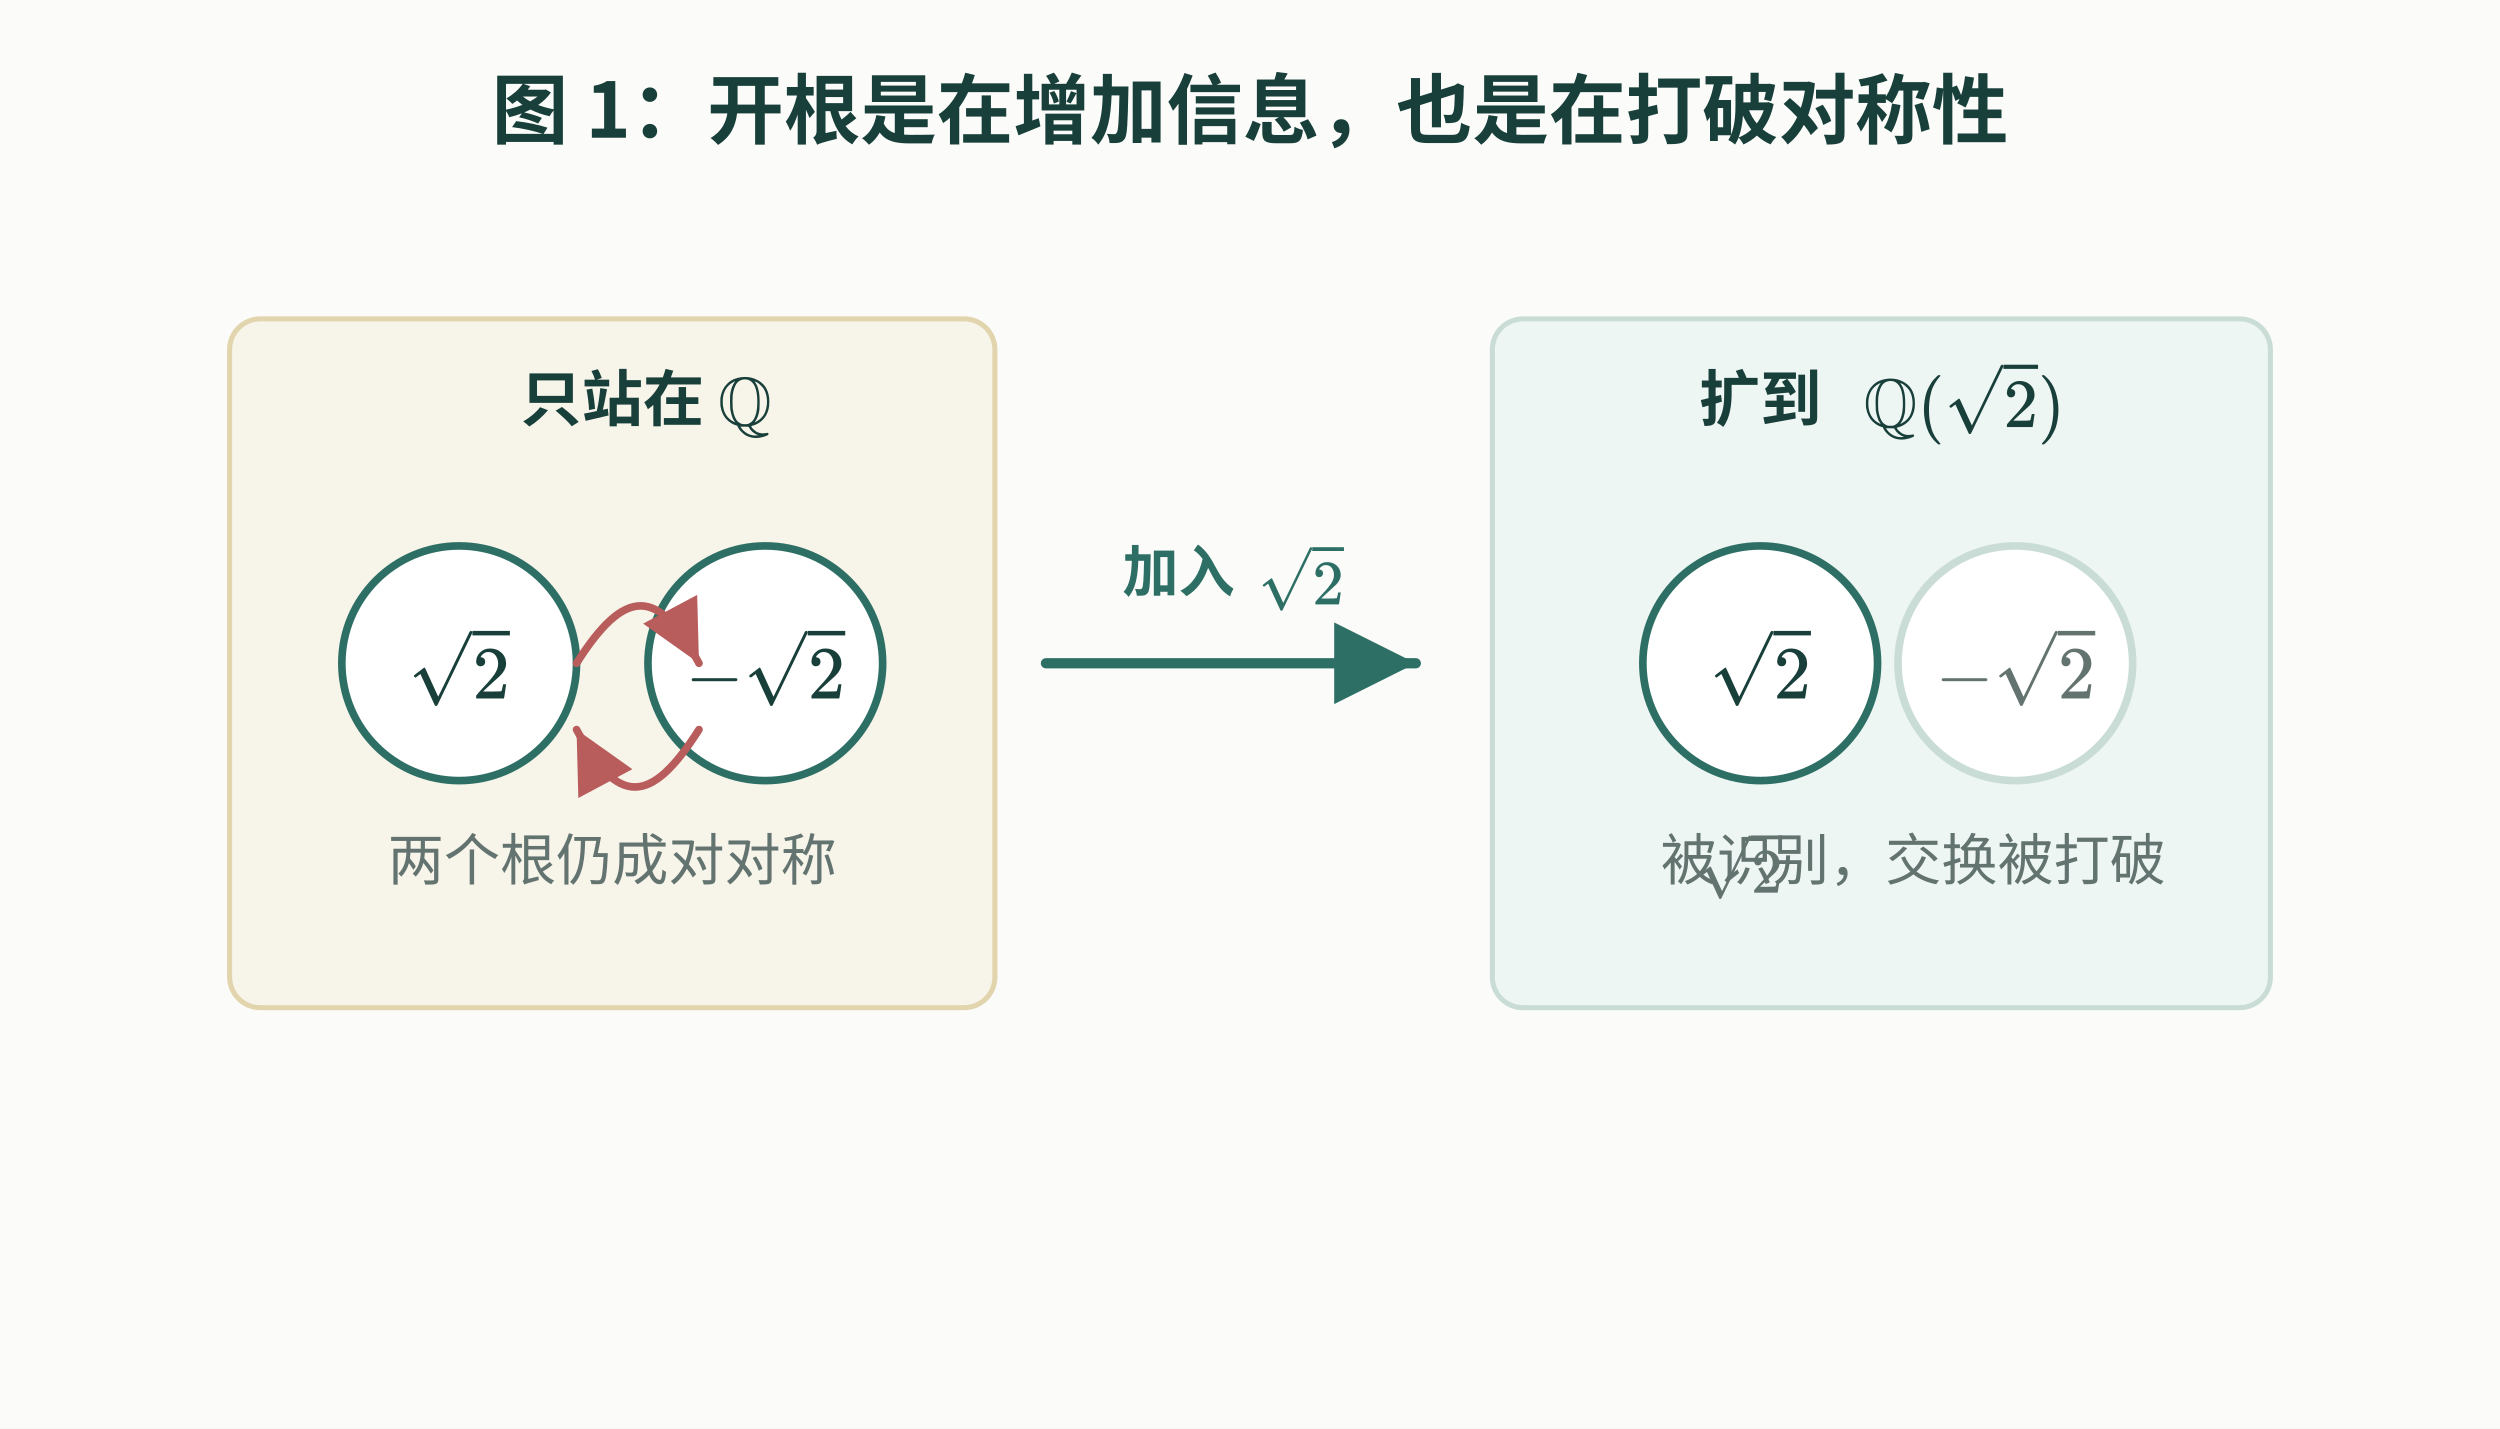
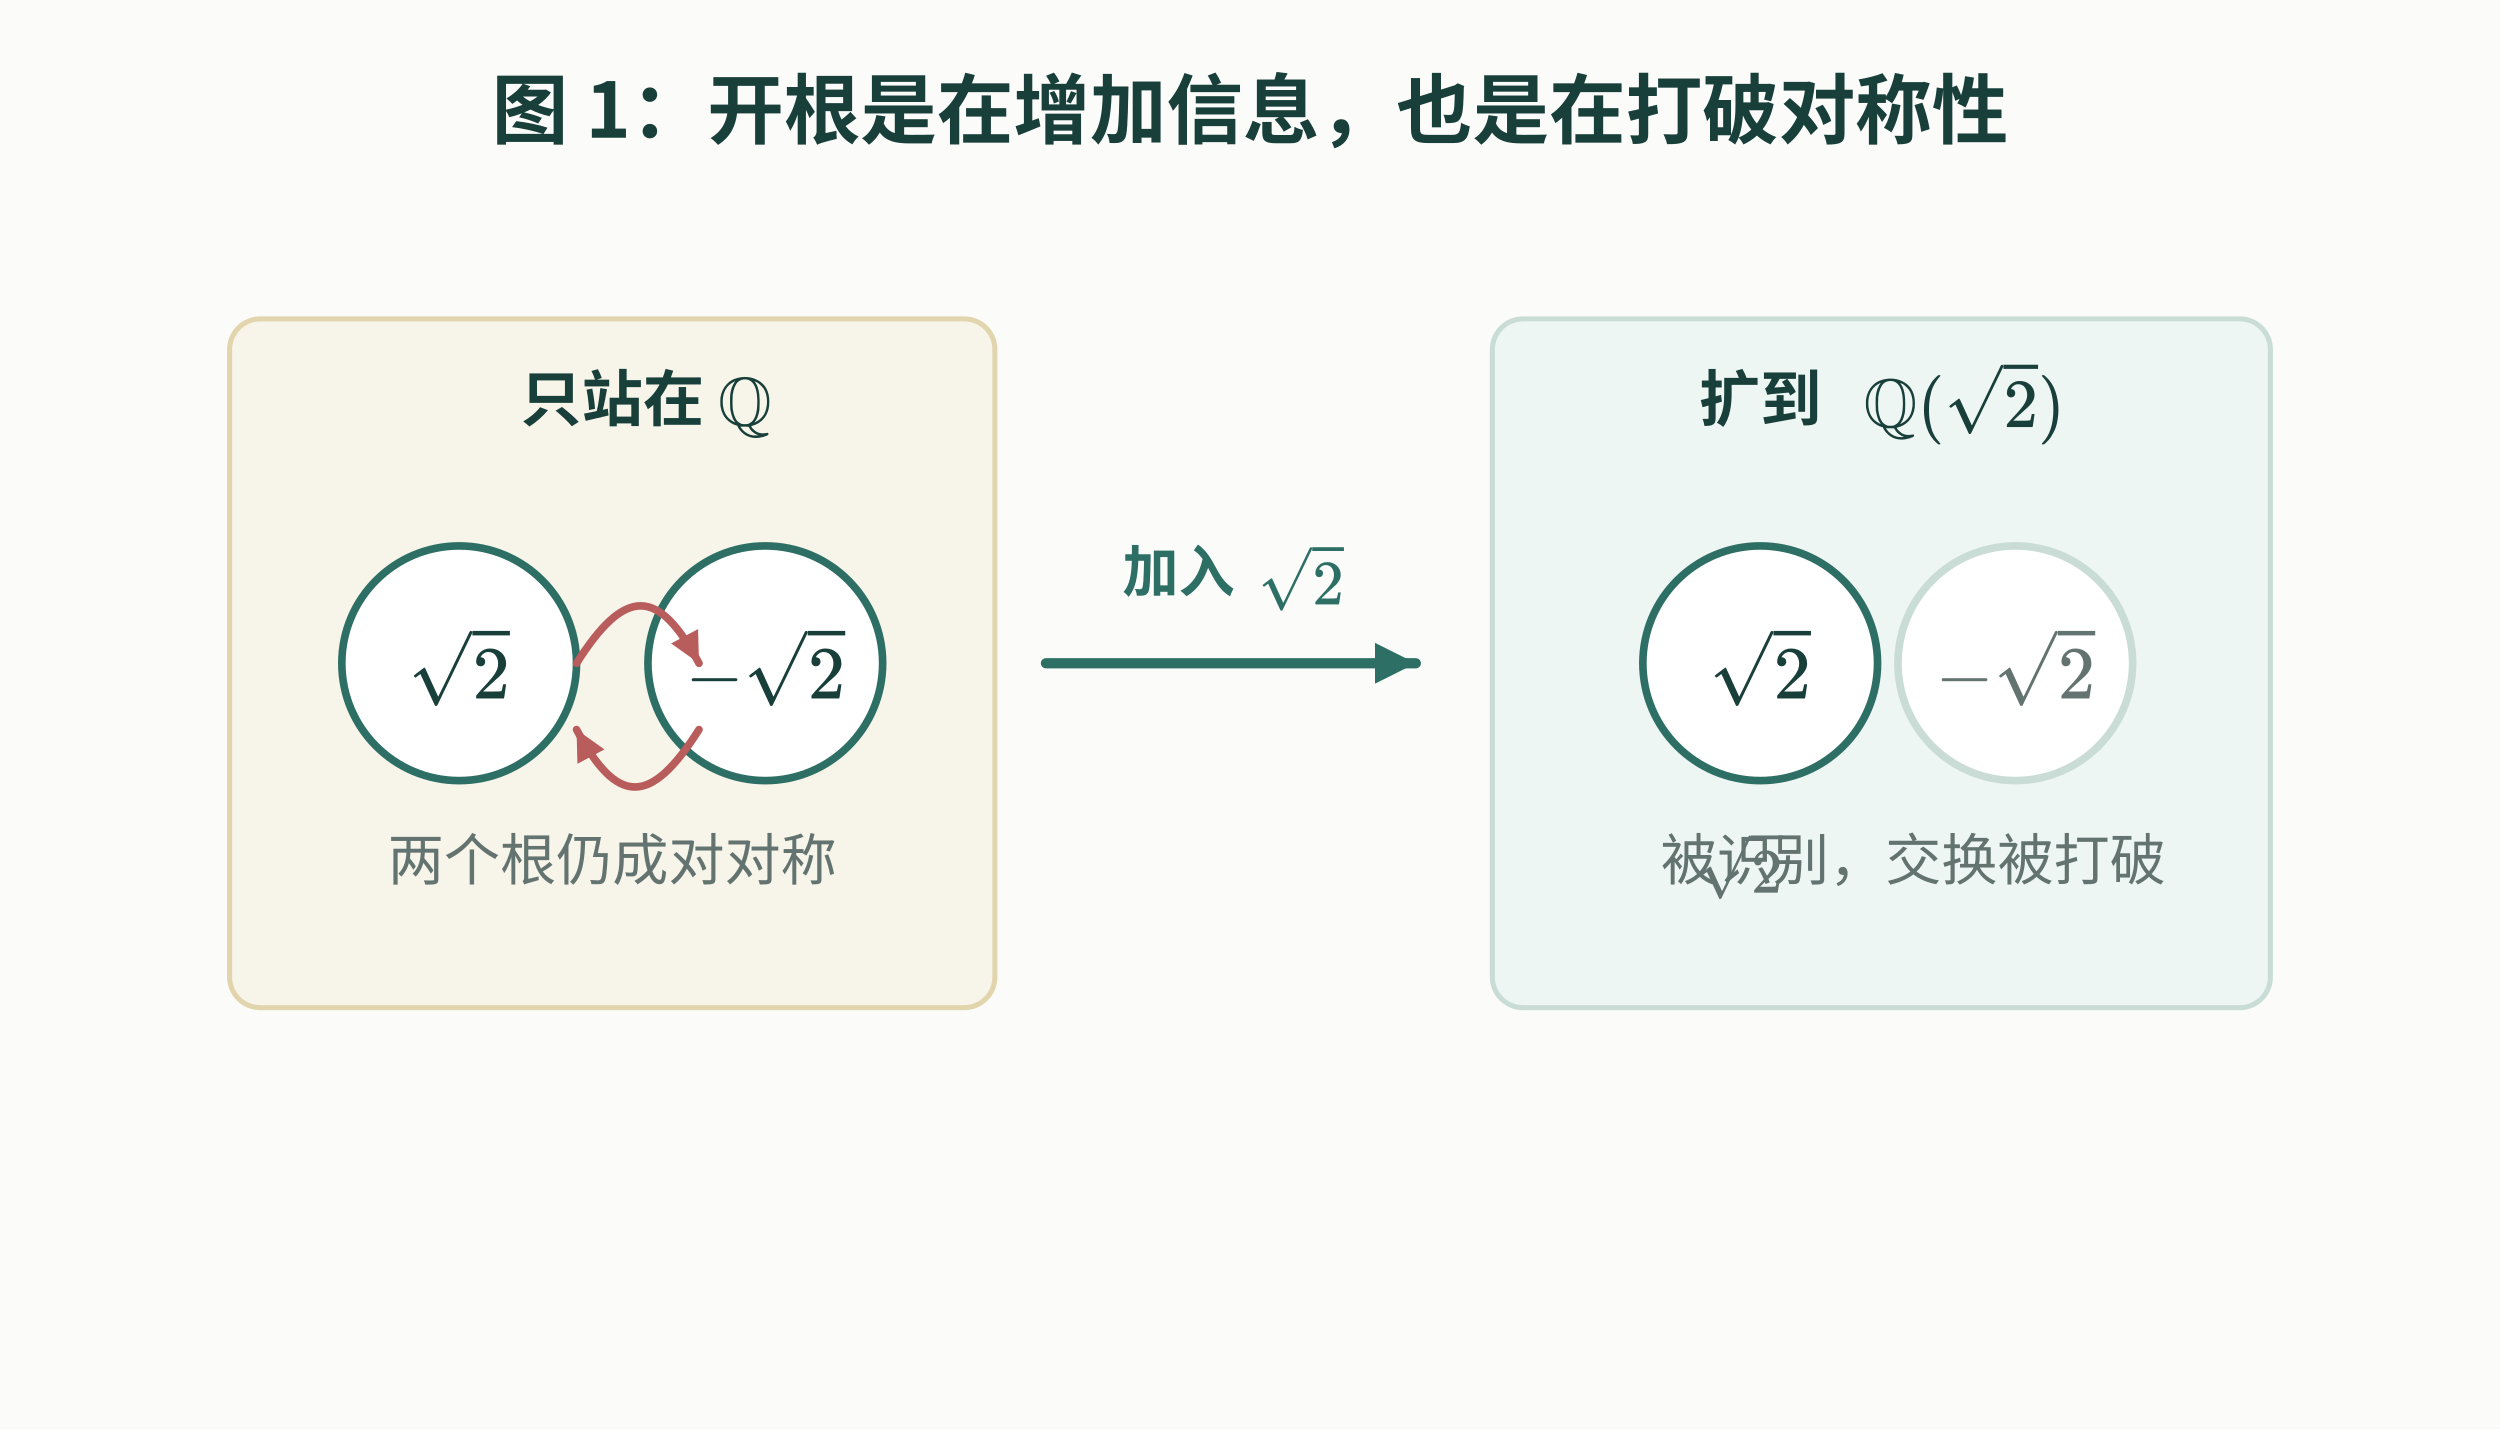
<svg xmlns="http://www.w3.org/2000/svg" width="980" height="560" viewBox="0 0 980 560" role="img" aria-label="图 1：开根是在增加信息，也是在打破对称性">
  <rect width="100%" height="100%" fill="#fbfcfa" />
  <defs>
-     <marker id="arrow" markerWidth="12" markerHeight="12" refX="10" refY="6" orient="auto">
-       <path d="M2,2 L10,6 L2,10 Z" fill="#2e6f65" />
+     <marker id="arrow" markerWidth="6" markerHeight="6" refX="5" refY="3" orient="auto">
+       <path d="M1,1 L5,3 L1,5 Z" fill="#2e6f65" />
    </marker>
-     <marker id="arrowStart" markerWidth="12" markerHeight="12" refX="2" refY="6" orient="auto">
-       <path d="M10,2 L2,6 L10,10 Z" fill="#2e6f65" />
+     <marker id="arrowStart" markerWidth="6" markerHeight="6" refX="1" refY="3" orient="auto">
+       <path d="M5,1 L1,3 L5,5 Z" fill="#2e6f65" />
    </marker>
-     <marker id="arrowRed" markerWidth="12" markerHeight="12" refX="10" refY="6" orient="auto">
-       <path d="M2,2 L10,6 L2,10 Z" fill="#b85c5c" />
+     <marker id="arrowRed" markerWidth="6" markerHeight="6" refX="5" refY="3" orient="auto">
+       <path d="M1,1 L5,3 L1,5 Z" fill="#b85c5c" />
    </marker>
-     <marker id="arrowStartRed" markerWidth="12" markerHeight="12" refX="2" refY="6" orient="auto">
-       <path d="M10,2 L2,6 L10,10 Z" fill="#b85c5c" />
+     <marker id="arrowStartRed" markerWidth="6" markerHeight="6" refX="1" refY="3" orient="auto">
+       <path d="M5,1 L1,3 L5,5 Z" fill="#b85c5c" />
    </marker>
    <filter id="shadow" x="-20%" y="-20%" width="140%" height="140%">
      <feDropShadow dx="0" dy="3" stdDeviation="4" flood-color="#12332f" flood-opacity="0.12" />
    </filter>
  </defs>
  <text x="490.0" y="54" font-family="Microsoft YaHei, Noto Sans CJK SC, Arial, sans-serif" font-size="30" font-weight="700" fill="#183f3a" text-anchor="middle">图 1：开根是在增加信息，也是在打破对称性</text>
  <rect x="90" y="125" width="300" height="270" rx="12" fill="#f7f4ea" stroke="#e2d5ae" stroke-width="2" />
  <text x="240" y="165" font-family="Microsoft YaHei, Noto Sans CJK SC, Arial, sans-serif" font-size="24" font-weight="700" fill="#183f3a" text-anchor="middle">只站在</text>
  <svg x="281.44" y="147.76" width="21.12" height="23.94" viewBox="0 -701 778 882" color="#183f3a" overflow="visible">
    <g stroke="currentColor" fill="currentColor" stroke-width="0" transform="scale(1,-1)">
      <g data-mml-node="math">
        <g data-mml-node="TeXAtom" data-mjx-texclass="ORD">
          <g data-mml-node="mi">
            <path data-c="211A" d="M480 -10Q480 -13 486 -24T507 -50T541 -80T588 -104T648 -114Q666 -114 688 -110T714 -106Q724 -106 728 -114T729 -130Q723 -145 663 -163T548 -181Q503 -181 463 -169T395 -139T343 -97T307 -56T284 -19L280 -3L262 1Q188 24 131 81Q57 155 37 275Q34 292 34 342T37 410Q58 528 131 601Q179 652 248 676T388 701Q485 701 562 661Q698 595 731 448Q742 410 742 341T731 235Q707 141 646 81Q616 50 575 27T493 -5L480 -10ZM568 342Q568 613 437 659L395 666Q329 666 286 626Q232 570 213 439Q210 408 210 342T213 246Q231 113 286 57Q309 37 342 23Q357 19 389 19Q420 19 437 23Q469 38 491 57Q568 134 568 342ZM174 341V354Q174 393 175 419T183 484T205 561T246 635L249 639Q246 639 224 627T193 608Q189 606 183 601T169 589T155 577Q69 491 69 344Q69 133 231 52Q247 42 247 46Q247 46 246 48Q231 69 222 85T200 141T177 239Q174 269 174 341ZM708 341Q708 410 689 467T640 556T588 606T546 630Q532 638 531 638Q530 638 531 635Q563 590 577 543Q602 472 602 341V316Q602 264 599 230T580 144T531 48Q529 44 532 45T546 52Q575 68 596 84T642 128T683 200T706 299Q708 327 708 341ZM391 -17H333Q329 -15 326 -15Q324 -15 324 -17Q324 -21 362 -68Q424 -130 506 -143Q518 -144 544 -144Q569 -144 577 -143L589 -141L575 -139Q544 -127 509 -101T453 -37L442 -19L391 -17Z" />
          </g>
        </g>
      </g>
    </g>
  </svg>
  <circle cx="180" cy="260" r="46" fill="#fff" stroke="#2e6f65" stroke-width="3" />
  <circle cx="300" cy="260" r="46" fill="#fff" stroke="#2e6f65" stroke-width="3" />
  <svg x="160.10" y="245.55" width="39.79" height="31.17" viewBox="0 -960.5 1353 1060" color="#183f3a" overflow="visible">
    <g stroke="currentColor" fill="currentColor" stroke-width="0" transform="scale(1,-1)">
      <g data-mml-node="math">
        <g data-mml-node="msqrt">
          <g transform="translate(853,0)">
            <g data-mml-node="mn">
              <path data-c="32" d="M109 429Q82 429 66 447T50 491Q50 562 103 614T235 666Q326 666 387 610T449 465Q449 422 429 383T381 315T301 241Q265 210 201 149L142 93L218 92Q375 92 385 97Q392 99 409 186V189H449V186Q448 183 436 95T421 3V0H50V19V31Q50 38 56 46T86 81Q115 113 136 137Q145 147 170 174T204 211T233 244T261 278T284 308T305 340T320 369T333 401T340 431T343 464Q343 527 309 573T212 619Q179 619 154 602T119 569T109 550Q109 549 114 549Q132 549 151 535T170 489Q170 464 154 447T109 429Z" />
            </g>
          </g>
          <g data-mml-node="mo" transform="translate(0,100.5)">
            <path data-c="221A" d="M95 178Q89 178 81 186T72 200T103 230T169 280T207 309Q209 311 212 311H213Q219 311 227 294T281 177Q300 134 312 108L397 -77Q398 -77 501 136T707 565T814 786Q820 800 834 800Q841 800 846 794T853 782V776L620 293L385 -193Q381 -200 366 -200Q357 -200 354 -197Q352 -195 256 15L160 225L144 214Q129 202 113 190T95 178Z" />
          </g>
          <rect width="500" height="60" x="853" y="840.5" />
        </g>
      </g>
    </g>
  </svg>
  <svg x="268.66" y="245.55" width="62.67" height="31.17" viewBox="0 -960.5 2131 1060" color="#183f3a" overflow="visible">
    <g stroke="currentColor" fill="currentColor" stroke-width="0" transform="scale(1,-1)">
      <g data-mml-node="math">
        <g data-mml-node="mo">
          <path data-c="2212" d="M84 237T84 250T98 270H679Q694 262 694 250T679 230H98Q84 237 84 250Z" />
        </g>
        <g data-mml-node="msqrt" transform="translate(778,0)">
          <g transform="translate(853,0)">
            <g data-mml-node="mn">
              <path data-c="32" d="M109 429Q82 429 66 447T50 491Q50 562 103 614T235 666Q326 666 387 610T449 465Q449 422 429 383T381 315T301 241Q265 210 201 149L142 93L218 92Q375 92 385 97Q392 99 409 186V189H449V186Q448 183 436 95T421 3V0H50V19V31Q50 38 56 46T86 81Q115 113 136 137Q145 147 170 174T204 211T233 244T261 278T284 308T305 340T320 369T333 401T340 431T343 464Q343 527 309 573T212 619Q179 619 154 602T119 569T109 550Q109 549 114 549Q132 549 151 535T170 489Q170 464 154 447T109 429Z" />
            </g>
          </g>
          <g data-mml-node="mo" transform="translate(0,100.5)">
            <path data-c="221A" d="M95 178Q89 178 81 186T72 200T103 230T169 280T207 309Q209 311 212 311H213Q219 311 227 294T281 177Q300 134 312 108L397 -77Q398 -77 501 136T707 565T814 786Q820 800 834 800Q841 800 846 794T853 782V776L620 293L385 -193Q381 -200 366 -200Q357 -200 354 -197Q352 -195 256 15L160 225L144 214Q129 202 113 190T95 178Z" />
          </g>
          <rect width="500" height="60" x="853" y="840.5" />
        </g>
      </g>
    </g>
  </svg>
  <path d="M226 260 C245 230, 258 230, 274 260" fill="none" stroke="#b85c5c" stroke-width="3" stroke-linecap="round" stroke-linejoin="round" marker-end="url(#arrowRed)" />
  <path d="M274 286 C255 316, 242 316, 226 286" fill="none" stroke="#b85c5c" stroke-width="3" stroke-linecap="round" stroke-linejoin="round" marker-end="url(#arrowRed)" />
  <text x="240" y="345" font-family="Microsoft YaHei, Noto Sans CJK SC, Arial, sans-serif" font-size="22" font-weight="400" fill="#63736f" text-anchor="middle">两个根仍成对对称</text>
  <line x1="410" y1="260" x2="555" y2="260" stroke="#2e6f65" stroke-width="4" stroke-linecap="round" marker-end="url(#arrow)" />
  <text x="462" y="232" font-family="Microsoft YaHei, Noto Sans CJK SC, Arial, sans-serif" font-size="22" font-weight="700" fill="#2e6f65" text-anchor="middle">加入</text>
  <svg x="493.16" y="213.01" width="33.67" height="26.38" viewBox="0 -960.5 1353 1060" color="#2e6f65" overflow="visible">
    <g stroke="currentColor" fill="currentColor" stroke-width="0" transform="scale(1,-1)">
      <g data-mml-node="math">
        <g data-mml-node="msqrt">
          <g transform="translate(853,0)">
            <g data-mml-node="mn">
              <path data-c="32" d="M109 429Q82 429 66 447T50 491Q50 562 103 614T235 666Q326 666 387 610T449 465Q449 422 429 383T381 315T301 241Q265 210 201 149L142 93L218 92Q375 92 385 97Q392 99 409 186V189H449V186Q448 183 436 95T421 3V0H50V19V31Q50 38 56 46T86 81Q115 113 136 137Q145 147 170 174T204 211T233 244T261 278T284 308T305 340T320 369T333 401T340 431T343 464Q343 527 309 573T212 619Q179 619 154 602T119 569T109 550Q109 549 114 549Q132 549 151 535T170 489Q170 464 154 447T109 429Z" />
            </g>
          </g>
          <g data-mml-node="mo" transform="translate(0,100.5)">
            <path data-c="221A" d="M95 178Q89 178 81 186T72 200T103 230T169 280T207 309Q209 311 212 311H213Q219 311 227 294T281 177Q300 134 312 108L397 -77Q398 -77 501 136T707 565T814 786Q820 800 834 800Q841 800 846 794T853 782V776L620 293L385 -193Q381 -200 366 -200Q357 -200 354 -197Q352 -195 256 15L160 225L144 214Q129 202 113 190T95 178Z" />
          </g>
          <rect width="500" height="60" x="853" y="840.5" />
        </g>
      </g>
    </g>
  </svg>
  <rect x="585" y="125" width="305" height="270" rx="12" fill="#eef6f3" stroke="#c9ddd6" stroke-width="2" />
  <text x="690" y="165" font-family="Microsoft YaHei, Noto Sans CJK SC, Arial, sans-serif" font-size="24" font-weight="700" fill="#183f3a" text-anchor="middle">扩到</text>
  <svg x="730.51" y="141.34" width="78.97" height="32.87" viewBox="0 -960.5 2909 1210.5" color="#183f3a" overflow="visible">
    <g stroke="currentColor" fill="currentColor" stroke-width="0" transform="scale(1,-1)">
      <g data-mml-node="math">
        <g data-mml-node="TeXAtom" data-mjx-texclass="ORD">
          <g data-mml-node="mi">
            <path data-c="211A" d="M480 -10Q480 -13 486 -24T507 -50T541 -80T588 -104T648 -114Q666 -114 688 -110T714 -106Q724 -106 728 -114T729 -130Q723 -145 663 -163T548 -181Q503 -181 463 -169T395 -139T343 -97T307 -56T284 -19L280 -3L262 1Q188 24 131 81Q57 155 37 275Q34 292 34 342T37 410Q58 528 131 601Q179 652 248 676T388 701Q485 701 562 661Q698 595 731 448Q742 410 742 341T731 235Q707 141 646 81Q616 50 575 27T493 -5L480 -10ZM568 342Q568 613 437 659L395 666Q329 666 286 626Q232 570 213 439Q210 408 210 342T213 246Q231 113 286 57Q309 37 342 23Q357 19 389 19Q420 19 437 23Q469 38 491 57Q568 134 568 342ZM174 341V354Q174 393 175 419T183 484T205 561T246 635L249 639Q246 639 224 627T193 608Q189 606 183 601T169 589T155 577Q69 491 69 344Q69 133 231 52Q247 42 247 46Q247 46 246 48Q231 69 222 85T200 141T177 239Q174 269 174 341ZM708 341Q708 410 689 467T640 556T588 606T546 630Q532 638 531 638Q530 638 531 635Q563 590 577 543Q602 472 602 341V316Q602 264 599 230T580 144T531 48Q529 44 532 45T546 52Q575 68 596 84T642 128T683 200T706 299Q708 327 708 341ZM391 -17H333Q329 -15 326 -15Q324 -15 324 -17Q324 -21 362 -68Q424 -130 506 -143Q518 -144 544 -144Q569 -144 577 -143L589 -141L575 -139Q544 -127 509 -101T453 -37L442 -19L391 -17Z" />
          </g>
        </g>
        <g data-mml-node="mo" transform="translate(778,0)">
          <path data-c="28" d="M94 250Q94 319 104 381T127 488T164 576T202 643T244 695T277 729T302 750H315H319Q333 750 333 741Q333 738 316 720T275 667T226 581T184 443T167 250T184 58T225 -81T274 -167T316 -220T333 -241Q333 -250 318 -250H315H302L274 -226Q180 -141 137 -14T94 250Z" />
        </g>
        <g data-mml-node="msqrt" transform="translate(1167,0)">
          <g transform="translate(853,0)">
            <g data-mml-node="mn">
              <path data-c="32" d="M109 429Q82 429 66 447T50 491Q50 562 103 614T235 666Q326 666 387 610T449 465Q449 422 429 383T381 315T301 241Q265 210 201 149L142 93L218 92Q375 92 385 97Q392 99 409 186V189H449V186Q448 183 436 95T421 3V0H50V19V31Q50 38 56 46T86 81Q115 113 136 137Q145 147 170 174T204 211T233 244T261 278T284 308T305 340T320 369T333 401T340 431T343 464Q343 527 309 573T212 619Q179 619 154 602T119 569T109 550Q109 549 114 549Q132 549 151 535T170 489Q170 464 154 447T109 429Z" />
            </g>
          </g>
          <g data-mml-node="mo" transform="translate(0,100.5)">
            <path data-c="221A" d="M95 178Q89 178 81 186T72 200T103 230T169 280T207 309Q209 311 212 311H213Q219 311 227 294T281 177Q300 134 312 108L397 -77Q398 -77 501 136T707 565T814 786Q820 800 834 800Q841 800 846 794T853 782V776L620 293L385 -193Q381 -200 366 -200Q357 -200 354 -197Q352 -195 256 15L160 225L144 214Q129 202 113 190T95 178Z" />
          </g>
          <rect width="500" height="60" x="853" y="840.5" />
        </g>
        <g data-mml-node="mo" transform="translate(2520,0)">
          <path data-c="29" d="M60 749L64 750Q69 750 74 750H86L114 726Q208 641 251 514T294 250Q294 182 284 119T261 12T224 -76T186 -143T145 -194T113 -227T90 -246Q87 -249 86 -250H74Q66 -250 63 -250T58 -247T55 -238Q56 -237 66 -225Q221 -64 221 250T66 725Q56 737 55 738Q55 746 60 749Z" />
        </g>
      </g>
    </g>
  </svg>
  <circle cx="690" cy="260" r="46" fill="#fff" stroke="#2e6f65" stroke-width="3" />
  <circle cx="790" cy="260" r="46" fill="#fff" stroke="#c9ddd6" stroke-width="3" />
  <svg x="670.10" y="245.55" width="39.79" height="31.17" viewBox="0 -960.5 1353 1060" color="#183f3a" overflow="visible">
    <g stroke="currentColor" fill="currentColor" stroke-width="0" transform="scale(1,-1)">
      <g data-mml-node="math">
        <g data-mml-node="msqrt">
          <g transform="translate(853,0)">
            <g data-mml-node="mn">
              <path data-c="32" d="M109 429Q82 429 66 447T50 491Q50 562 103 614T235 666Q326 666 387 610T449 465Q449 422 429 383T381 315T301 241Q265 210 201 149L142 93L218 92Q375 92 385 97Q392 99 409 186V189H449V186Q448 183 436 95T421 3V0H50V19V31Q50 38 56 46T86 81Q115 113 136 137Q145 147 170 174T204 211T233 244T261 278T284 308T305 340T320 369T333 401T340 431T343 464Q343 527 309 573T212 619Q179 619 154 602T119 569T109 550Q109 549 114 549Q132 549 151 535T170 489Q170 464 154 447T109 429Z" />
            </g>
          </g>
          <g data-mml-node="mo" transform="translate(0,100.5)">
            <path data-c="221A" d="M95 178Q89 178 81 186T72 200T103 230T169 280T207 309Q209 311 212 311H213Q219 311 227 294T281 177Q300 134 312 108L397 -77Q398 -77 501 136T707 565T814 786Q820 800 834 800Q841 800 846 794T853 782V776L620 293L385 -193Q381 -200 366 -200Q357 -200 354 -197Q352 -195 256 15L160 225L144 214Q129 202 113 190T95 178Z" />
          </g>
          <rect width="500" height="60" x="853" y="840.5" />
        </g>
      </g>
    </g>
  </svg>
  <svg x="758.66" y="245.55" width="62.67" height="31.17" viewBox="0 -960.5 2131 1060" color="#63736f" overflow="visible">
    <g stroke="currentColor" fill="currentColor" stroke-width="0" transform="scale(1,-1)">
      <g data-mml-node="math">
        <g data-mml-node="mo">
          <path data-c="2212" d="M84 237T84 250T98 270H679Q694 262 694 250T679 230H98Q84 237 84 250Z" />
        </g>
        <g data-mml-node="msqrt" transform="translate(778,0)">
          <g transform="translate(853,0)">
            <g data-mml-node="mn">
              <path data-c="32" d="M109 429Q82 429 66 447T50 491Q50 562 103 614T235 666Q326 666 387 610T449 465Q449 422 429 383T381 315T301 241Q265 210 201 149L142 93L218 92Q375 92 385 97Q392 99 409 186V189H449V186Q448 183 436 95T421 3V0H50V19V31Q50 38 56 46T86 81Q115 113 136 137Q145 147 170 174T204 211T233 244T261 278T284 308T305 340T320 369T333 401T340 431T343 464Q343 527 309 573T212 619Q179 619 154 602T119 569T109 550Q109 549 114 549Q132 549 151 535T170 489Q170 464 154 447T109 429Z" />
            </g>
          </g>
          <g data-mml-node="mo" transform="translate(0,100.5)">
            <path data-c="221A" d="M95 178Q89 178 81 186T72 200T103 230T169 280T207 309Q209 311 212 311H213Q219 311 227 294T281 177Q300 134 312 108L397 -77Q398 -77 501 136T707 565T814 786Q820 800 834 800Q841 800 846 794T853 782V776L620 293L385 -193Q381 -200 366 -200Q357 -200 354 -197Q352 -195 256 15L160 225L144 214Q129 202 113 190T95 178Z" />
          </g>
          <rect width="500" height="60" x="853" y="840.5" />
        </g>
      </g>
    </g>
  </svg>
  <svg x="665.16" y="326.01" width="33.67" height="26.38" viewBox="0 -960.5 1353 1060" color="#63736f" overflow="visible">
    <g stroke="currentColor" fill="currentColor" stroke-width="0" transform="scale(1,-1)">
      <g data-mml-node="math">
        <g data-mml-node="msqrt">
          <g transform="translate(853,0)">
            <g data-mml-node="mn">
              <path data-c="32" d="M109 429Q82 429 66 447T50 491Q50 562 103 614T235 666Q326 666 387 610T449 465Q449 422 429 383T381 315T301 241Q265 210 201 149L142 93L218 92Q375 92 385 97Q392 99 409 186V189H449V186Q448 183 436 95T421 3V0H50V19V31Q50 38 56 46T86 81Q115 113 136 137Q145 147 170 174T204 211T233 244T261 278T284 308T305 340T320 369T333 401T340 431T343 464Q343 527 309 573T212 619Q179 619 154 602T119 569T109 550Q109 549 114 549Q132 549 151 535T170 489Q170 464 154 447T109 429Z" />
            </g>
          </g>
          <g data-mml-node="mo" transform="translate(0,100.5)">
            <path data-c="221A" d="M95 178Q89 178 81 186T72 200T103 230T169 280T207 309Q209 311 212 311H213Q219 311 227 294T281 177Q300 134 312 108L397 -77Q398 -77 501 136T707 565T814 786Q820 800 834 800Q841 800 846 794T853 782V776L620 293L385 -193Q381 -200 366 -200Q357 -200 354 -197Q352 -195 256 15L160 225L144 214Q129 202 113 190T95 178Z" />
          </g>
          <rect width="500" height="60" x="853" y="840.5" />
        </g>
      </g>
    </g>
  </svg>
  <text x="750" y="345" font-family="Microsoft YaHei, Noto Sans CJK SC, Arial, sans-serif" font-size="22" font-weight="400" fill="#63736f" text-anchor="middle">被识别，交换被打破</text>
</svg>
